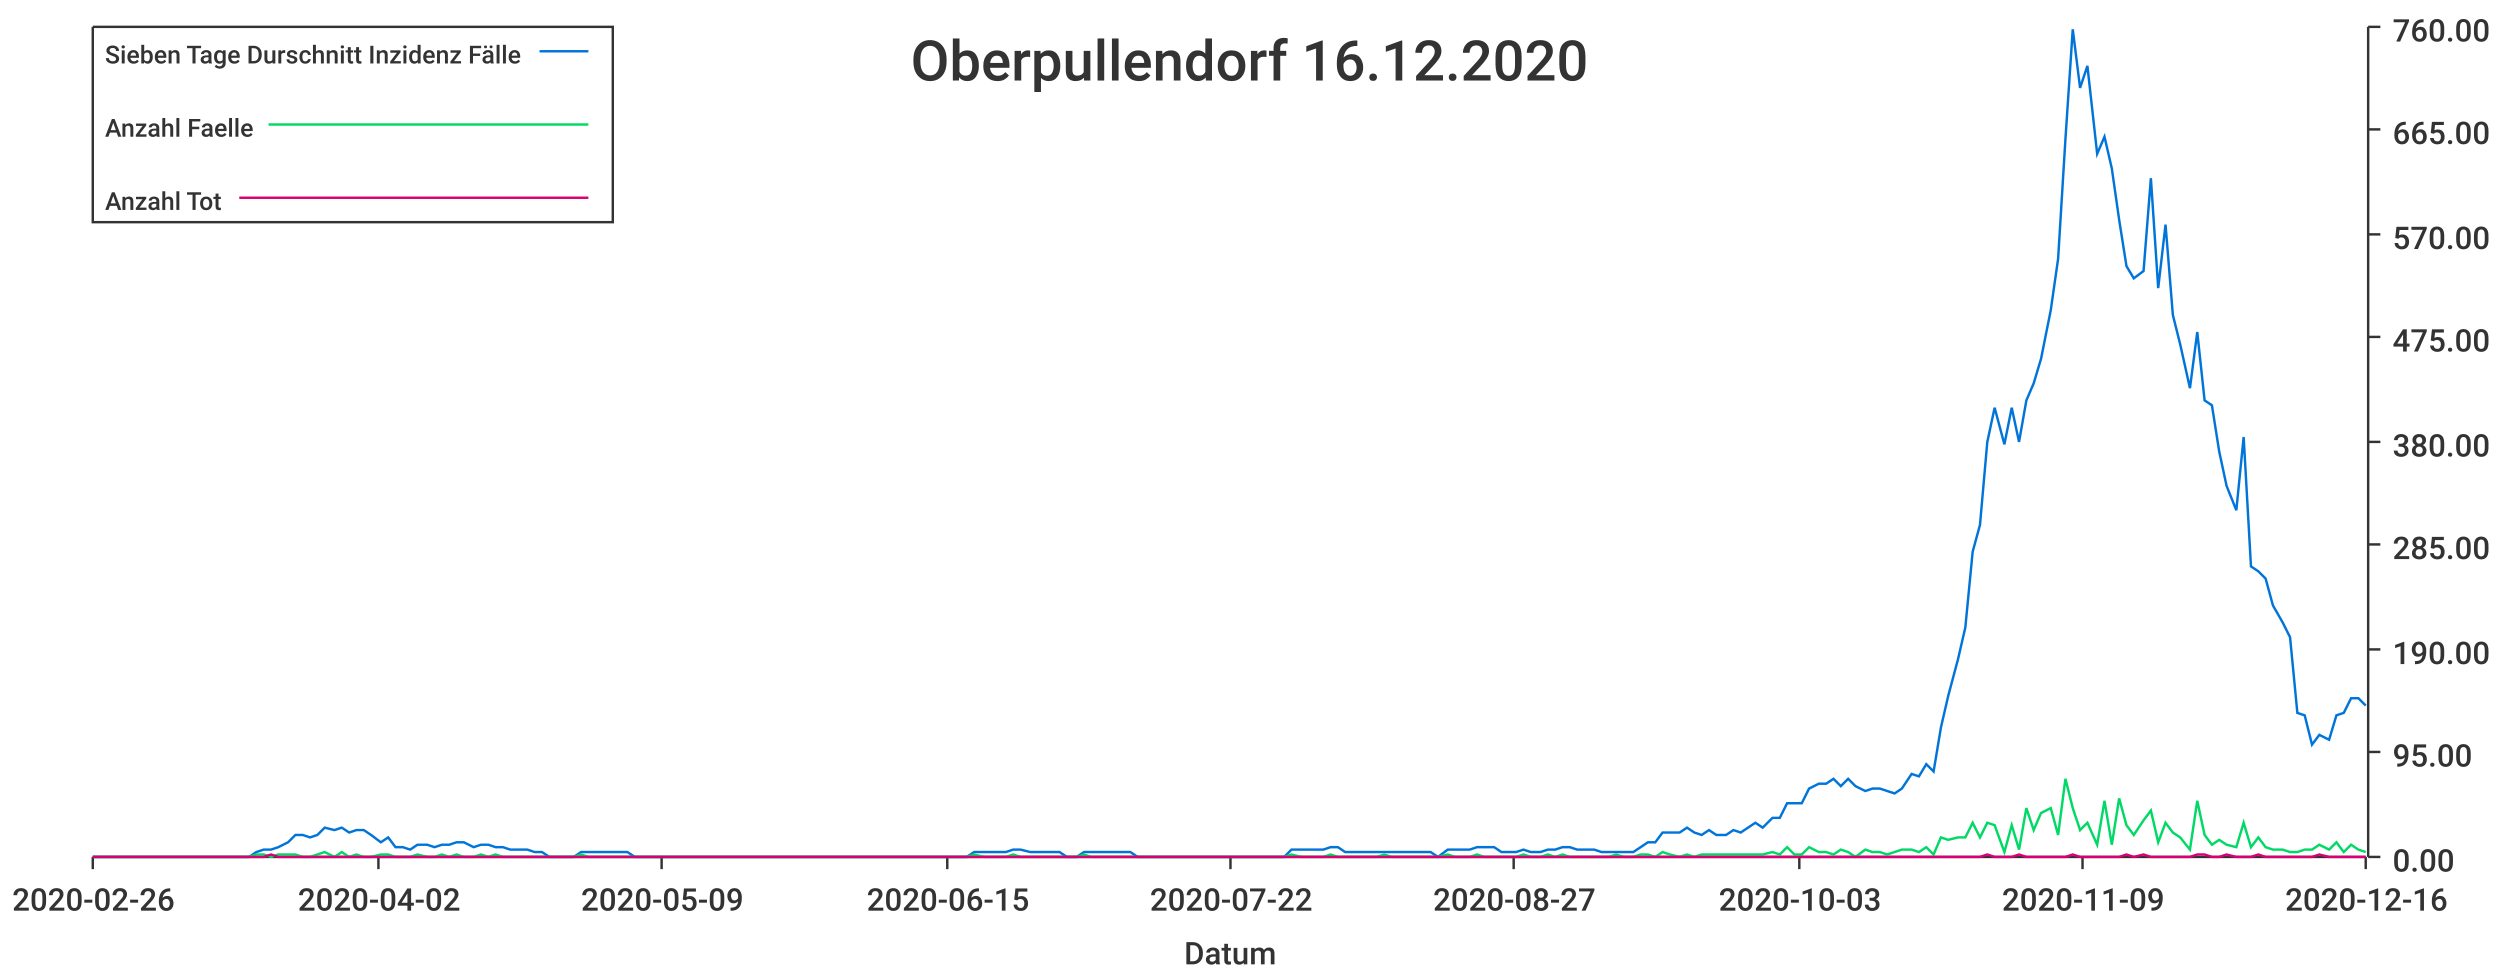
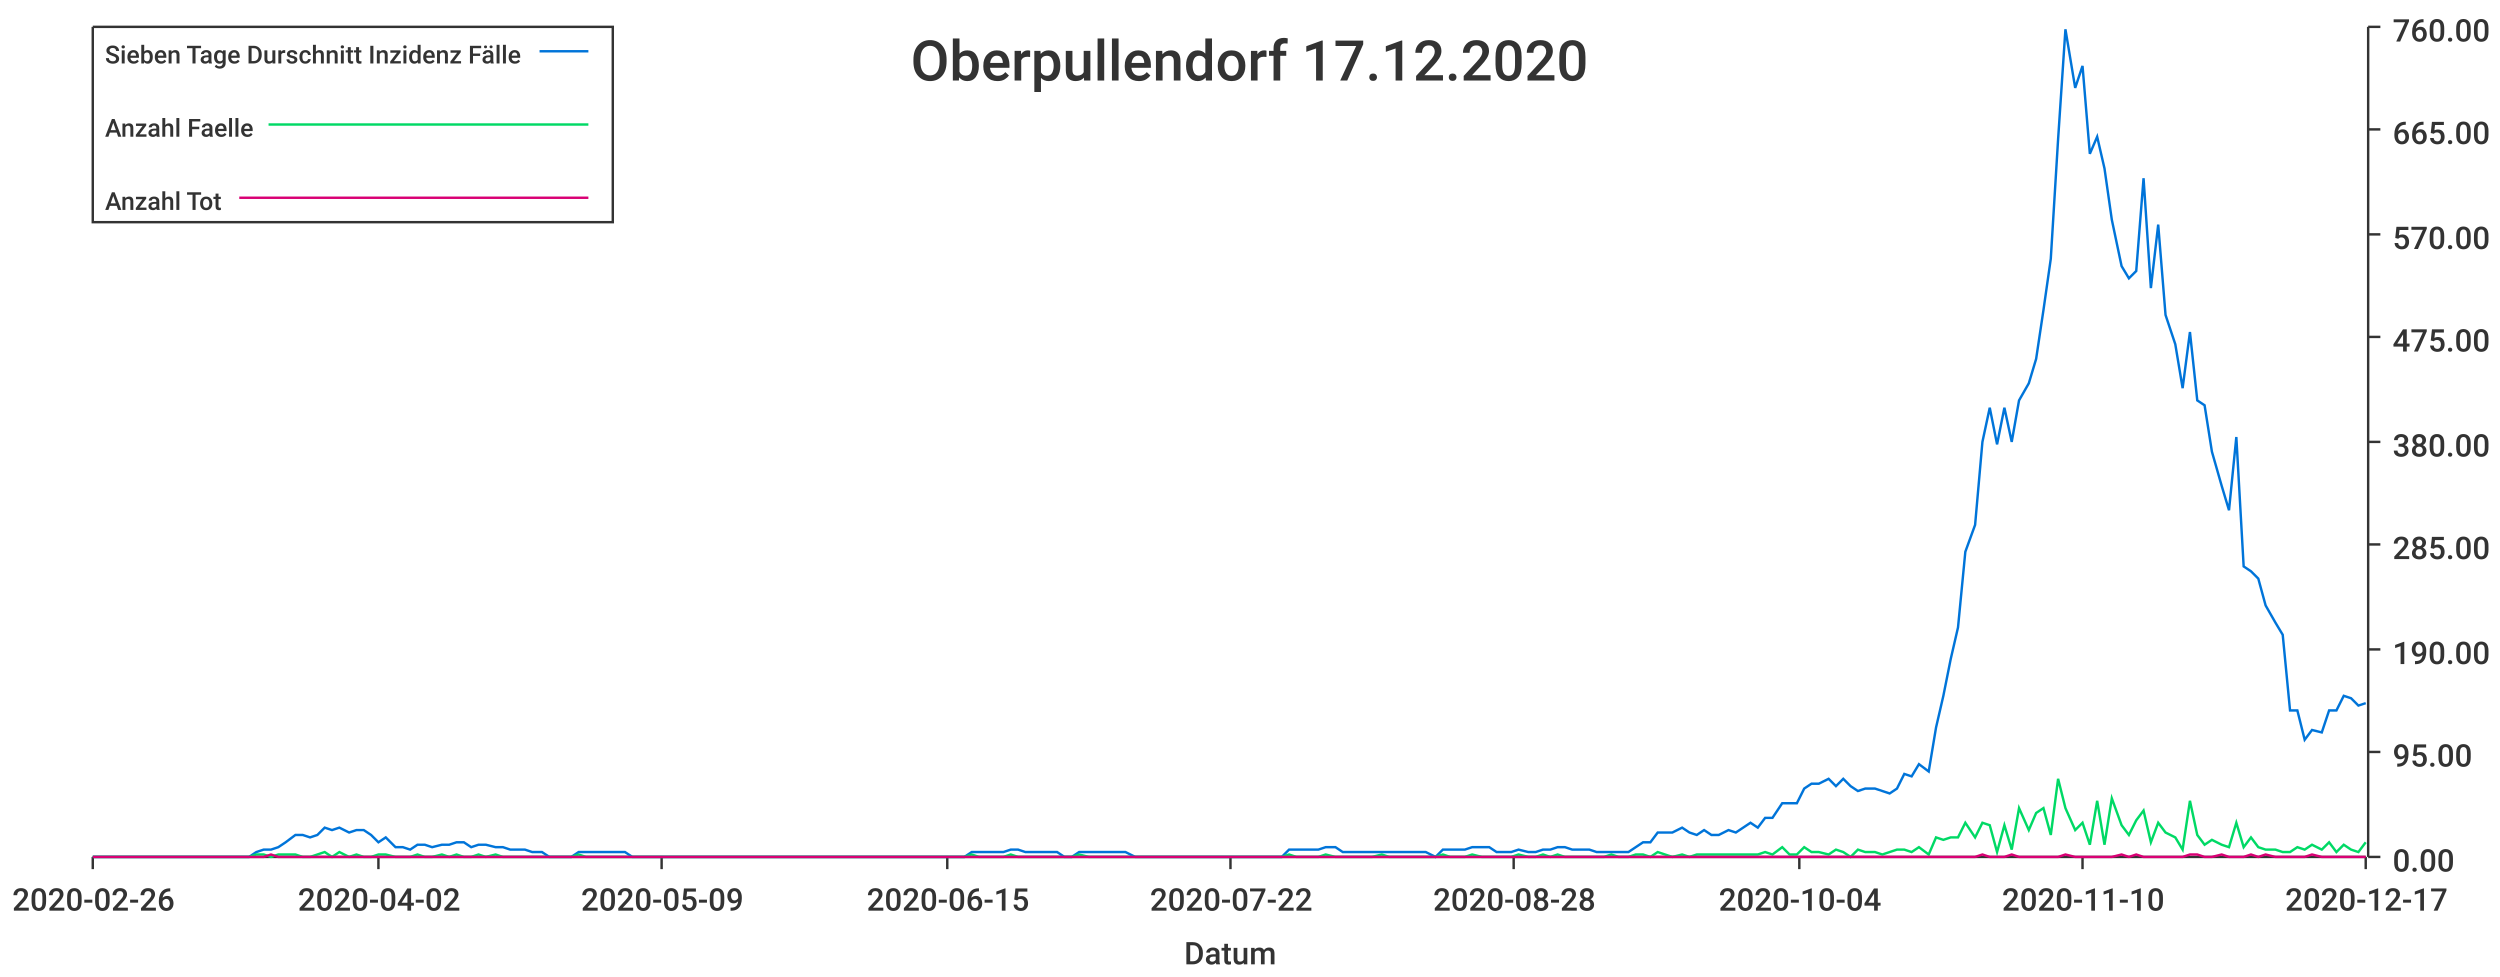
<svg xmlns="http://www.w3.org/2000/svg" width="1024" height="400">\n<path d="M 0 0 L 1024 0 L 1024 400 L 0 400 L 0 0" style="stroke-width:0;stroke:rgba(255,255,255,1.0);fill:rgba(255,255,255,1.0)" />
  <path d="M 38 11 L 969 11 L 969 351 L 38 351 L 38 11" style="stroke-width:0;stroke:rgba(255,255,255,1.0);fill:rgba(255,255,255,1.0)" />
  <path d="M 38 351 L 969 351" style="stroke-width:1;stroke:rgba(51,51,51,1.0);fill:none" />
  <path d="M 38 351 L 38 356" style="stroke-width:1;stroke:rgba(51,51,51,1.0);fill:none" />
  <text x="5" y="373" style="stroke-width:0;stroke:none;fill:rgba(51,51,51,1.0);font-size:12.8px;font-family:'Roboto Medium',sans-serif">2020-02-26</text>
  <path d="M 155 351 L 155 356" style="stroke-width:1;stroke:rgba(51,51,51,1.0);fill:none" />
  <text x="122" y="373" style="stroke-width:0;stroke:none;fill:rgba(51,51,51,1.0);font-size:12.8px;font-family:'Roboto Medium',sans-serif">2020-04-02</text>
  <path d="M 271 351 L 271 356" style="stroke-width:1;stroke:rgba(51,51,51,1.0);fill:none" />
  <text x="238" y="373" style="stroke-width:0;stroke:none;fill:rgba(51,51,51,1.0);font-size:12.8px;font-family:'Roboto Medium',sans-serif">2020-05-09</text>
  <path d="M 388 351 L 388 356" style="stroke-width:1;stroke:rgba(51,51,51,1.0);fill:none" />
  <text x="355" y="373" style="stroke-width:0;stroke:none;fill:rgba(51,51,51,1.0);font-size:12.8px;font-family:'Roboto Medium',sans-serif">2020-06-15</text>
  <path d="M 504 351 L 504 356" style="stroke-width:1;stroke:rgba(51,51,51,1.0);fill:none" />
  <text x="471" y="373" style="stroke-width:0;stroke:none;fill:rgba(51,51,51,1.0);font-size:12.8px;font-family:'Roboto Medium',sans-serif">2020-07-22</text>
  <path d="M 620 351 L 620 356" style="stroke-width:1;stroke:rgba(51,51,51,1.0);fill:none" />
-   <text x="587" y="373" style="stroke-width:0;stroke:none;fill:rgba(51,51,51,1.0);font-size:12.8px;font-family:'Roboto Medium',sans-serif">2020-08-27</text>
+   <text x="587" y="373" style="stroke-width:0;stroke:none;fill:rgba(51,51,51,1.0);font-size:12.8px;font-family:'Roboto Medium',sans-serif">2020-08-28</text>
  <path d="M 737 351 L 737 356" style="stroke-width:1;stroke:rgba(51,51,51,1.0);fill:none" />
-   <text x="704" y="373" style="stroke-width:0;stroke:none;fill:rgba(51,51,51,1.0);font-size:12.8px;font-family:'Roboto Medium',sans-serif">2020-10-03</text>
+   <text x="704" y="373" style="stroke-width:0;stroke:none;fill:rgba(51,51,51,1.0);font-size:12.8px;font-family:'Roboto Medium',sans-serif">2020-10-04</text>
  <path d="M 853 351 L 853 356" style="stroke-width:1;stroke:rgba(51,51,51,1.0);fill:none" />
-   <text x="820" y="373" style="stroke-width:0;stroke:none;fill:rgba(51,51,51,1.0);font-size:12.8px;font-family:'Roboto Medium',sans-serif">2020-11-09</text>
+   <text x="820" y="373" style="stroke-width:0;stroke:none;fill:rgba(51,51,51,1.0);font-size:12.8px;font-family:'Roboto Medium',sans-serif">2020-11-10</text>
  <path d="M 969 351 L 969 356" style="stroke-width:1;stroke:rgba(51,51,51,1.0);fill:none" />
-   <text x="936" y="373" style="stroke-width:0;stroke:none;fill:rgba(51,51,51,1.0);font-size:12.8px;font-family:'Roboto Medium',sans-serif">2020-12-16</text>
+   <text x="936" y="373" style="stroke-width:0;stroke:none;fill:rgba(51,51,51,1.0);font-size:12.8px;font-family:'Roboto Medium',sans-serif">2020-12-17</text>
  <text x="485" y="395" style="stroke-width:0;stroke:none;fill:rgba(51,51,51,1.0);font-size:12.8px;font-family:'Roboto Medium',sans-serif">Datum</text>
  <path d="M 970 351 L 970 11" style="stroke-width:1;stroke:rgba(51,51,51,1.0);fill:none" />
  <path d="M 970 351 L 975 351" style="stroke-width:1;stroke:rgba(51,51,51,1.0);fill:none" />
  <text x="980" y="357" style="stroke-width:0;stroke:none;fill:rgba(51,51,51,1.0);font-size:12.8px;font-family:'Roboto Medium',sans-serif">0.00</text>
  <path d="M 970 308 L 975 308" style="stroke-width:1;stroke:rgba(51,51,51,1.0);fill:none" />
  <text x="980" y="314" style="stroke-width:0;stroke:none;fill:rgba(51,51,51,1.0);font-size:12.8px;font-family:'Roboto Medium',sans-serif">95.00</text>
  <path d="M 970 266 L 975 266" style="stroke-width:1;stroke:rgba(51,51,51,1.0);fill:none" />
  <text x="980" y="272" style="stroke-width:0;stroke:none;fill:rgba(51,51,51,1.0);font-size:12.8px;font-family:'Roboto Medium',sans-serif">190.00</text>
  <path d="M 970 223 L 975 223" style="stroke-width:1;stroke:rgba(51,51,51,1.0);fill:none" />
  <text x="980" y="229" style="stroke-width:0;stroke:none;fill:rgba(51,51,51,1.0);font-size:12.8px;font-family:'Roboto Medium',sans-serif">285.00</text>
  <path d="M 970 181 L 975 181" style="stroke-width:1;stroke:rgba(51,51,51,1.0);fill:none" />
  <text x="980" y="187" style="stroke-width:0;stroke:none;fill:rgba(51,51,51,1.0);font-size:12.8px;font-family:'Roboto Medium',sans-serif">380.00</text>
  <path d="M 970 138 L 975 138" style="stroke-width:1;stroke:rgba(51,51,51,1.0);fill:none" />
  <text x="980" y="144" style="stroke-width:0;stroke:none;fill:rgba(51,51,51,1.0);font-size:12.8px;font-family:'Roboto Medium',sans-serif">475.00</text>
  <path d="M 970 96 L 975 96" style="stroke-width:1;stroke:rgba(51,51,51,1.0);fill:none" />
  <text x="980" y="102" style="stroke-width:0;stroke:none;fill:rgba(51,51,51,1.0);font-size:12.8px;font-family:'Roboto Medium',sans-serif">570.00</text>
  <path d="M 970 53 L 975 53" style="stroke-width:1;stroke:rgba(51,51,51,1.0);fill:none" />
  <text x="980" y="59" style="stroke-width:0;stroke:none;fill:rgba(51,51,51,1.0);font-size:12.8px;font-family:'Roboto Medium',sans-serif">665.00</text>
  <path d="M 970 11 L 975 11" style="stroke-width:1;stroke:rgba(51,51,51,1.0);fill:none" />
  <text x="980" y="17" style="stroke-width:0;stroke:none;fill:rgba(51,51,51,1.0);font-size:12.8px;font-family:'Roboto Medium',sans-serif">760.00</text>
-   <path d="M 38 351 L 42 351 L 45 351 L 48 351 L 51 351 L 54 351 L 57 351 L 61 351 L 64 351 L 67 351 L 70 351 L 73 351 L 76 351 L 80 351 L 83 351 L 86 351 L 89 351 L 92 351 L 95 351 L 99 351 L 102 351 L 105 349 L 108 348 L 111 348 L 114 347 L 118 345 L 121 342 L 124 342 L 127 343 L 130 342 L 133 339 L 137 340 L 140 339 L 143 341 L 146 340 L 149 340 L 152 342 L 156 345 L 159 343 L 162 347 L 165 347 L 168 348 L 171 346 L 175 346 L 178 347 L 181 346 L 184 346 L 187 345 L 190 345 L 194 347 L 197 346 L 200 346 L 203 347 L 206 347 L 209 348 L 213 348 L 216 348 L 219 349 L 222 349 L 225 351 L 228 351 L 232 351 L 235 351 L 238 349 L 241 349 L 244 349 L 247 349 L 251 349 L 254 349 L 257 349 L 260 351 L 263 351 L 266 351 L 270 351 L 273 351 L 276 351 L 279 351 L 282 351 L 286 351 L 289 351 L 292 351 L 295 351 L 298 351 L 301 351 L 304 351 L 308 351 L 311 351 L 314 351 L 317 351 L 320 351 L 323 351 L 327 351 L 330 351 L 333 351 L 336 351 L 339 351 L 342 351 L 346 351 L 349 351 L 352 351 L 355 351 L 358 351 L 361 351 L 365 351 L 368 351 L 371 351 L 374 351 L 377 351 L 380 351 L 384 351 L 387 351 L 390 351 L 393 351 L 396 351 L 399 349 L 403 349 L 406 349 L 409 349 L 412 349 L 415 348 L 418 348 L 422 349 L 425 349 L 428 349 L 431 349 L 434 349 L 437 351 L 441 351 L 444 349 L 447 349 L 450 349 L 453 349 L 456 349 L 460 349 L 463 349 L 466 351 L 469 351 L 472 351 L 475 351 L 479 351 L 482 351 L 485 351 L 488 351 L 491 351 L 494 351 L 498 351 L 501 351 L 504 351 L 507 351 L 510 351 L 513 351 L 517 351 L 520 351 L 523 351 L 526 351 L 529 348 L 533 348 L 536 348 L 539 348 L 542 348 L 545 347 L 548 347 L 551 349 L 555 349 L 558 349 L 561 349 L 564 349 L 567 349 L 570 349 L 574 349 L 577 349 L 580 349 L 583 349 L 586 349 L 589 351 L 593 348 L 596 348 L 599 348 L 602 348 L 605 347 L 608 347 L 612 347 L 615 349 L 618 349 L 621 349 L 624 348 L 627 349 L 631 349 L 634 348 L 637 348 L 640 347 L 643 347 L 646 348 L 650 348 L 653 348 L 656 349 L 659 349 L 662 349 L 665 349 L 669 349 L 672 347 L 675 345 L 678 345 L 681 341 L 684 341 L 688 341 L 691 339 L 694 341 L 697 342 L 700 340 L 703 342 L 707 342 L 710 340 L 713 341 L 716 339 L 719 337 L 722 339 L 726 335 L 729 335 L 732 329 L 735 329 L 738 329 L 741 323 L 745 321 L 748 321 L 751 319 L 754 322 L 757 319 L 760 322 L 764 324 L 767 323 L 770 323 L 773 324 L 776 325 L 779 323 L 783 317 L 786 318 L 789 313 L 792 316 L 795 298 L 798 285 L 802 270 L 805 257 L 808 226 L 811 215 L 814 181 L 817 167 L 821 182 L 824 167 L 827 181 L 830 164 L 833 157 L 836 147 L 840 127 L 843 106 L 846 57 L 849 12 L 852 36 L 855 27 L 859 63 L 862 56 L 865 69 L 868 90 L 871 109 L 874 114 L 878 111 L 881 73 L 884 118 L 887 92 L 890 129 L 893 141 L 897 159 L 900 136 L 903 164 L 906 166 L 909 185 L 912 199 L 916 209 L 919 179 L 922 232 L 925 234 L 928 237 L 931 248 L 935 255 L 938 261 L 941 292 L 944 293 L 947 305 L 950 301 L 954 303 L 957 293 L 960 292 L 963 286 L 966 286 L 969 289" style="stroke-width:1;stroke:rgba(0,116,217,1.0);fill:none" />
-   <path d="M 38 351 L 42 351 L 45 351 L 48 351 L 51 351 L 54 351 L 57 351 L 61 351 L 64 351 L 67 351 L 70 351 L 73 351 L 76 351 L 80 351 L 83 351 L 86 351 L 89 351 L 92 351 L 95 351 L 99 351 L 102 351 L 105 350 L 108 350 L 111 351 L 114 350 L 118 350 L 121 350 L 124 351 L 127 351 L 130 350 L 133 349 L 137 351 L 140 349 L 143 351 L 146 350 L 149 351 L 152 351 L 156 350 L 159 350 L 162 351 L 165 351 L 168 351 L 171 350 L 175 351 L 178 351 L 181 350 L 184 351 L 187 350 L 190 351 L 194 351 L 197 350 L 200 351 L 203 350 L 206 351 L 209 351 L 213 351 L 216 351 L 219 351 L 222 351 L 225 351 L 228 351 L 232 351 L 235 351 L 238 350 L 241 351 L 244 351 L 247 351 L 251 351 L 254 351 L 257 351 L 260 351 L 263 351 L 266 351 L 270 351 L 273 351 L 276 351 L 279 351 L 282 351 L 286 351 L 289 351 L 292 351 L 295 351 L 298 351 L 301 351 L 304 351 L 308 351 L 311 351 L 314 351 L 317 351 L 320 351 L 323 351 L 327 351 L 330 351 L 333 351 L 336 351 L 339 351 L 342 351 L 346 351 L 349 351 L 352 351 L 355 351 L 358 351 L 361 351 L 365 351 L 368 351 L 371 351 L 374 351 L 377 351 L 380 351 L 384 351 L 387 351 L 390 351 L 393 351 L 396 351 L 399 350 L 403 351 L 406 351 L 409 351 L 412 351 L 415 350 L 418 351 L 422 351 L 425 351 L 428 351 L 431 351 L 434 351 L 437 351 L 441 351 L 444 350 L 447 351 L 450 351 L 453 351 L 456 351 L 460 351 L 463 351 L 466 351 L 469 351 L 472 351 L 475 351 L 479 351 L 482 351 L 485 351 L 488 351 L 491 351 L 494 351 L 498 351 L 501 351 L 504 351 L 507 351 L 510 351 L 513 351 L 517 351 L 520 351 L 523 351 L 526 351 L 529 350 L 533 351 L 536 351 L 539 351 L 542 351 L 545 350 L 548 351 L 551 351 L 555 351 L 558 351 L 561 351 L 564 351 L 567 350 L 570 351 L 574 351 L 577 351 L 580 351 L 583 351 L 586 351 L 589 351 L 593 350 L 596 351 L 599 351 L 602 351 L 605 350 L 608 351 L 612 351 L 615 351 L 618 351 L 621 351 L 624 350 L 627 351 L 631 351 L 634 350 L 637 351 L 640 350 L 643 351 L 646 351 L 650 351 L 653 351 L 656 351 L 659 351 L 662 350 L 665 351 L 669 351 L 672 350 L 675 350 L 678 351 L 681 349 L 684 350 L 688 351 L 691 350 L 694 351 L 697 350 L 700 350 L 703 350 L 707 350 L 710 350 L 713 350 L 716 350 L 719 350 L 722 350 L 726 349 L 729 350 L 732 347 L 735 350 L 738 350 L 741 347 L 745 349 L 748 349 L 751 350 L 754 348 L 757 349 L 760 351 L 764 348 L 767 349 L 770 349 L 773 350 L 776 349 L 779 348 L 783 348 L 786 349 L 789 347 L 792 350 L 795 343 L 798 344 L 802 343 L 805 343 L 808 337 L 811 343 L 814 337 L 817 338 L 821 349 L 824 338 L 827 348 L 830 331 L 833 340 L 836 333 L 840 331 L 843 342 L 846 319 L 849 331 L 852 340 L 855 337 L 859 346 L 862 328 L 865 346 L 868 327 L 871 338 L 874 342 L 878 336 L 881 332 L 884 345 L 887 337 L 890 341 L 893 343 L 897 348 L 900 328 L 903 342 L 906 346 L 909 344 L 912 346 L 916 347 L 919 337 L 922 347 L 925 343 L 928 347 L 931 348 L 935 348 L 938 349 L 941 349 L 944 348 L 947 348 L 950 346 L 954 348 L 957 345 L 960 349 L 963 346 L 966 348 L 969 349" style="stroke-width:1;stroke:rgba(0,217,101,1.0);fill:none" />
-   <path d="M 38 351 L 42 351 L 45 351 L 48 351 L 51 351 L 54 351 L 57 351 L 61 351 L 64 351 L 67 351 L 70 351 L 73 351 L 76 351 L 80 351 L 83 351 L 86 351 L 89 351 L 92 351 L 95 351 L 99 351 L 102 351 L 105 351 L 108 351 L 111 350 L 114 351 L 118 351 L 121 351 L 124 351 L 127 351 L 130 351 L 133 351 L 137 351 L 140 351 L 143 351 L 146 351 L 149 351 L 152 351 L 156 351 L 159 351 L 162 351 L 165 351 L 168 351 L 171 351 L 175 351 L 178 351 L 181 351 L 184 351 L 187 351 L 190 351 L 194 351 L 197 351 L 200 351 L 203 351 L 206 351 L 209 351 L 213 351 L 216 351 L 219 351 L 222 351 L 225 351 L 228 351 L 232 351 L 235 351 L 238 351 L 241 351 L 244 351 L 247 351 L 251 351 L 254 351 L 257 351 L 260 351 L 263 351 L 266 351 L 270 351 L 273 351 L 276 351 L 279 351 L 282 351 L 286 351 L 289 351 L 292 351 L 295 351 L 298 351 L 301 351 L 304 351 L 308 351 L 311 351 L 314 351 L 317 351 L 320 351 L 323 351 L 327 351 L 330 351 L 333 351 L 336 351 L 339 351 L 342 351 L 346 351 L 349 351 L 352 351 L 355 351 L 358 351 L 361 351 L 365 351 L 368 351 L 371 351 L 374 351 L 377 351 L 380 351 L 384 351 L 387 351 L 390 351 L 393 351 L 396 351 L 399 351 L 403 351 L 406 351 L 409 351 L 412 351 L 415 351 L 418 351 L 422 351 L 425 351 L 428 351 L 431 351 L 434 351 L 437 351 L 441 351 L 444 351 L 447 351 L 450 351 L 453 351 L 456 351 L 460 351 L 463 351 L 466 351 L 469 351 L 472 351 L 475 351 L 479 351 L 482 351 L 485 351 L 488 351 L 491 351 L 494 351 L 498 351 L 501 351 L 504 351 L 507 351 L 510 351 L 513 351 L 517 351 L 520 351 L 523 351 L 526 351 L 529 351 L 533 351 L 536 351 L 539 351 L 542 351 L 545 351 L 548 351 L 551 351 L 555 351 L 558 351 L 561 351 L 564 351 L 567 351 L 570 351 L 574 351 L 577 351 L 580 351 L 583 351 L 586 351 L 589 351 L 593 351 L 596 351 L 599 351 L 602 351 L 605 351 L 608 351 L 612 351 L 615 351 L 618 351 L 621 351 L 624 351 L 627 351 L 631 351 L 634 351 L 637 351 L 640 351 L 643 351 L 646 351 L 650 351 L 653 351 L 656 351 L 659 351 L 662 351 L 665 351 L 669 351 L 672 351 L 675 351 L 678 351 L 681 351 L 684 351 L 688 351 L 691 351 L 694 351 L 697 351 L 700 351 L 703 351 L 707 351 L 710 351 L 713 351 L 716 351 L 719 351 L 722 351 L 726 351 L 729 351 L 732 351 L 735 351 L 738 351 L 741 351 L 745 351 L 748 351 L 751 351 L 754 351 L 757 351 L 760 351 L 764 351 L 767 351 L 770 351 L 773 351 L 776 351 L 779 351 L 783 351 L 786 351 L 789 351 L 792 351 L 795 351 L 798 351 L 802 351 L 805 351 L 808 351 L 811 351 L 814 350 L 817 351 L 821 351 L 824 351 L 827 350 L 830 351 L 833 351 L 836 351 L 840 351 L 843 351 L 846 351 L 849 350 L 852 351 L 855 351 L 859 351 L 862 351 L 865 351 L 868 351 L 871 350 L 874 351 L 878 350 L 881 351 L 884 351 L 887 351 L 890 351 L 893 351 L 897 351 L 900 350 L 903 350 L 906 351 L 909 351 L 912 350 L 916 351 L 919 351 L 922 351 L 925 350 L 928 351 L 931 351 L 935 351 L 938 351 L 941 351 L 944 351 L 947 351 L 950 350 L 954 351 L 957 351 L 960 351 L 963 351 L 966 351 L 969 351" style="stroke-width:1;stroke:rgba(217,0,116,1.0);fill:none" />
-   <text x="373" y="33" style="stroke-width:0;stroke:none;fill:rgba(51,51,51,1.0);font-size:23.0px;font-family:'Roboto Medium',sans-serif">Oberpullendorf 16.12.2020</text>
+   <path d="M 38 351 L 42 351 L 45 351 L 48 351 L 51 351 L 54 351 L 57 351 L 61 351 L 64 351 L 67 351 L 70 351 L 73 351 L 76 351 L 80 351 L 83 351 L 86 351 L 89 351 L 92 351 L 95 351 L 98 351 L 102 351 L 105 349 L 108 348 L 111 348 L 114 347 L 117 345 L 121 342 L 124 342 L 127 343 L 130 342 L 133 339 L 136 340 L 139 339 L 143 341 L 146 340 L 149 340 L 152 342 L 155 345 L 158 343 L 162 347 L 165 347 L 168 348 L 171 346 L 174 346 L 177 347 L 181 346 L 184 346 L 187 345 L 190 345 L 193 347 L 196 346 L 199 346 L 203 347 L 206 347 L 209 348 L 212 348 L 215 348 L 218 349 L 222 349 L 225 351 L 228 351 L 231 351 L 234 351 L 237 349 L 240 349 L 244 349 L 247 349 L 250 349 L 253 349 L 256 349 L 259 351 L 263 351 L 266 351 L 269 351 L 272 351 L 275 351 L 278 351 L 282 351 L 285 351 L 288 351 L 291 351 L 294 351 L 297 351 L 300 351 L 304 351 L 307 351 L 310 351 L 313 351 L 316 351 L 319 351 L 323 351 L 326 351 L 329 351 L 332 351 L 335 351 L 338 351 L 341 351 L 345 351 L 348 351 L 351 351 L 354 351 L 357 351 L 360 351 L 364 351 L 367 351 L 370 351 L 373 351 L 376 351 L 379 351 L 382 351 L 386 351 L 389 351 L 392 351 L 395 351 L 398 349 L 401 349 L 405 349 L 408 349 L 411 349 L 414 348 L 417 348 L 420 349 L 424 349 L 427 349 L 430 349 L 433 349 L 436 351 L 439 351 L 442 349 L 446 349 L 449 349 L 452 349 L 455 349 L 458 349 L 461 349 L 465 351 L 468 351 L 471 351 L 474 351 L 477 351 L 480 351 L 483 351 L 487 351 L 490 351 L 493 351 L 496 351 L 499 351 L 502 351 L 506 351 L 509 351 L 512 351 L 515 351 L 518 351 L 521 351 L 525 351 L 528 348 L 531 348 L 534 348 L 537 348 L 540 348 L 543 347 L 547 347 L 550 349 L 553 349 L 556 349 L 559 349 L 562 349 L 566 349 L 569 349 L 572 349 L 575 349 L 578 349 L 581 349 L 584 349 L 588 351 L 591 348 L 594 348 L 597 348 L 600 348 L 603 347 L 607 347 L 610 347 L 613 349 L 616 349 L 619 349 L 622 348 L 626 349 L 629 349 L 632 348 L 635 348 L 638 347 L 641 347 L 644 348 L 648 348 L 651 348 L 654 349 L 657 349 L 660 349 L 663 349 L 667 349 L 670 347 L 673 345 L 676 345 L 679 341 L 682 341 L 685 341 L 689 339 L 692 341 L 695 342 L 698 340 L 701 342 L 704 342 L 708 340 L 711 341 L 714 339 L 717 337 L 720 339 L 723 335 L 726 335 L 730 329 L 733 329 L 736 329 L 739 323 L 742 321 L 745 321 L 749 319 L 752 322 L 755 319 L 758 322 L 761 324 L 764 323 L 768 323 L 771 324 L 774 325 L 777 323 L 780 317 L 783 318 L 786 313 L 790 316 L 793 298 L 796 285 L 799 270 L 802 257 L 805 226 L 809 215 L 812 181 L 815 167 L 818 182 L 821 167 L 824 181 L 827 164 L 831 157 L 834 147 L 837 127 L 840 106 L 843 57 L 846 12 L 850 36 L 853 27 L 856 63 L 859 56 L 862 69 L 865 90 L 869 109 L 872 114 L 875 111 L 878 73 L 881 118 L 884 92 L 887 129 L 891 141 L 894 159 L 897 136 L 900 164 L 903 166 L 906 185 L 910 199 L 913 209 L 916 179 L 919 232 L 922 234 L 925 237 L 928 248 L 932 255 L 935 260 L 938 291 L 941 291 L 944 303 L 947 299 L 951 300 L 954 291 L 957 291 L 960 285 L 963 286 L 966 289 L 969 288" style="stroke-width:1;stroke:rgba(0,116,217,1.0);fill:none" />
+   <path d="M 38 351 L 42 351 L 45 351 L 48 351 L 51 351 L 54 351 L 57 351 L 61 351 L 64 351 L 67 351 L 70 351 L 73 351 L 76 351 L 80 351 L 83 351 L 86 351 L 89 351 L 92 351 L 95 351 L 98 351 L 102 351 L 105 350 L 108 350 L 111 351 L 114 350 L 117 350 L 121 350 L 124 351 L 127 351 L 130 350 L 133 349 L 136 351 L 139 349 L 143 351 L 146 350 L 149 351 L 152 351 L 155 350 L 158 350 L 162 351 L 165 351 L 168 351 L 171 350 L 174 351 L 177 351 L 181 350 L 184 351 L 187 350 L 190 351 L 193 351 L 196 350 L 199 351 L 203 350 L 206 351 L 209 351 L 212 351 L 215 351 L 218 351 L 222 351 L 225 351 L 228 351 L 231 351 L 234 351 L 237 350 L 240 351 L 244 351 L 247 351 L 250 351 L 253 351 L 256 351 L 259 351 L 263 351 L 266 351 L 269 351 L 272 351 L 275 351 L 278 351 L 282 351 L 285 351 L 288 351 L 291 351 L 294 351 L 297 351 L 300 351 L 304 351 L 307 351 L 310 351 L 313 351 L 316 351 L 319 351 L 323 351 L 326 351 L 329 351 L 332 351 L 335 351 L 338 351 L 341 351 L 345 351 L 348 351 L 351 351 L 354 351 L 357 351 L 360 351 L 364 351 L 367 351 L 370 351 L 373 351 L 376 351 L 379 351 L 382 351 L 386 351 L 389 351 L 392 351 L 395 351 L 398 350 L 401 351 L 405 351 L 408 351 L 411 351 L 414 350 L 417 351 L 420 351 L 424 351 L 427 351 L 430 351 L 433 351 L 436 351 L 439 351 L 442 350 L 446 351 L 449 351 L 452 351 L 455 351 L 458 351 L 461 351 L 465 351 L 468 351 L 471 351 L 474 351 L 477 351 L 480 351 L 483 351 L 487 351 L 490 351 L 493 351 L 496 351 L 499 351 L 502 351 L 506 351 L 509 351 L 512 351 L 515 351 L 518 351 L 521 351 L 525 351 L 528 350 L 531 351 L 534 351 L 537 351 L 540 351 L 543 350 L 547 351 L 550 351 L 553 351 L 556 351 L 559 351 L 562 351 L 566 350 L 569 351 L 572 351 L 575 351 L 578 351 L 581 351 L 584 351 L 588 351 L 591 350 L 594 351 L 597 351 L 600 351 L 603 350 L 607 351 L 610 351 L 613 351 L 616 351 L 619 351 L 622 350 L 626 351 L 629 351 L 632 350 L 635 351 L 638 350 L 641 351 L 644 351 L 648 351 L 651 351 L 654 351 L 657 351 L 660 350 L 663 351 L 667 351 L 670 350 L 673 350 L 676 351 L 679 349 L 682 350 L 685 351 L 689 350 L 692 351 L 695 350 L 698 350 L 701 350 L 704 350 L 708 350 L 711 350 L 714 350 L 717 350 L 720 350 L 723 349 L 726 350 L 730 347 L 733 350 L 736 350 L 739 347 L 742 349 L 745 349 L 749 350 L 752 348 L 755 349 L 758 351 L 761 348 L 764 349 L 768 349 L 771 350 L 774 349 L 777 348 L 780 348 L 783 349 L 786 347 L 790 350 L 793 343 L 796 344 L 799 343 L 802 343 L 805 337 L 809 343 L 812 337 L 815 338 L 818 349 L 821 338 L 824 348 L 827 331 L 831 340 L 834 333 L 837 331 L 840 342 L 843 319 L 846 331 L 850 340 L 853 337 L 856 346 L 859 328 L 862 346 L 865 327 L 869 338 L 872 342 L 875 336 L 878 332 L 881 345 L 884 337 L 887 341 L 891 343 L 894 348 L 897 328 L 900 342 L 903 346 L 906 344 L 910 346 L 913 347 L 916 337 L 919 347 L 922 343 L 925 347 L 928 348 L 932 348 L 935 349 L 938 349 L 941 347 L 944 348 L 947 346 L 951 348 L 954 345 L 957 349 L 960 346 L 963 348 L 966 349 L 969 345" style="stroke-width:1;stroke:rgba(0,217,101,1.0);fill:none" />
+   <path d="M 38 351 L 42 351 L 45 351 L 48 351 L 51 351 L 54 351 L 57 351 L 61 351 L 64 351 L 67 351 L 70 351 L 73 351 L 76 351 L 80 351 L 83 351 L 86 351 L 89 351 L 92 351 L 95 351 L 98 351 L 102 351 L 105 351 L 108 351 L 111 350 L 114 351 L 117 351 L 121 351 L 124 351 L 127 351 L 130 351 L 133 351 L 136 351 L 139 351 L 143 351 L 146 351 L 149 351 L 152 351 L 155 351 L 158 351 L 162 351 L 165 351 L 168 351 L 171 351 L 174 351 L 177 351 L 181 351 L 184 351 L 187 351 L 190 351 L 193 351 L 196 351 L 199 351 L 203 351 L 206 351 L 209 351 L 212 351 L 215 351 L 218 351 L 222 351 L 225 351 L 228 351 L 231 351 L 234 351 L 237 351 L 240 351 L 244 351 L 247 351 L 250 351 L 253 351 L 256 351 L 259 351 L 263 351 L 266 351 L 269 351 L 272 351 L 275 351 L 278 351 L 282 351 L 285 351 L 288 351 L 291 351 L 294 351 L 297 351 L 300 351 L 304 351 L 307 351 L 310 351 L 313 351 L 316 351 L 319 351 L 323 351 L 326 351 L 329 351 L 332 351 L 335 351 L 338 351 L 341 351 L 345 351 L 348 351 L 351 351 L 354 351 L 357 351 L 360 351 L 364 351 L 367 351 L 370 351 L 373 351 L 376 351 L 379 351 L 382 351 L 386 351 L 389 351 L 392 351 L 395 351 L 398 351 L 401 351 L 405 351 L 408 351 L 411 351 L 414 351 L 417 351 L 420 351 L 424 351 L 427 351 L 430 351 L 433 351 L 436 351 L 439 351 L 442 351 L 446 351 L 449 351 L 452 351 L 455 351 L 458 351 L 461 351 L 465 351 L 468 351 L 471 351 L 474 351 L 477 351 L 480 351 L 483 351 L 487 351 L 490 351 L 493 351 L 496 351 L 499 351 L 502 351 L 506 351 L 509 351 L 512 351 L 515 351 L 518 351 L 521 351 L 525 351 L 528 351 L 531 351 L 534 351 L 537 351 L 540 351 L 543 351 L 547 351 L 550 351 L 553 351 L 556 351 L 559 351 L 562 351 L 566 351 L 569 351 L 572 351 L 575 351 L 578 351 L 581 351 L 584 351 L 588 351 L 591 351 L 594 351 L 597 351 L 600 351 L 603 351 L 607 351 L 610 351 L 613 351 L 616 351 L 619 351 L 622 351 L 626 351 L 629 351 L 632 351 L 635 351 L 638 351 L 641 351 L 644 351 L 648 351 L 651 351 L 654 351 L 657 351 L 660 351 L 663 351 L 667 351 L 670 351 L 673 351 L 676 351 L 679 351 L 682 351 L 685 351 L 689 351 L 692 351 L 695 351 L 698 351 L 701 351 L 704 351 L 708 351 L 711 351 L 714 351 L 717 351 L 720 351 L 723 351 L 726 351 L 730 351 L 733 351 L 736 351 L 739 351 L 742 351 L 745 351 L 749 351 L 752 351 L 755 351 L 758 351 L 761 351 L 764 351 L 768 351 L 771 351 L 774 351 L 777 351 L 780 351 L 783 351 L 786 351 L 790 351 L 793 351 L 796 351 L 799 351 L 802 351 L 805 351 L 809 351 L 812 350 L 815 351 L 818 351 L 821 351 L 824 350 L 827 351 L 831 351 L 834 351 L 837 351 L 840 351 L 843 351 L 846 350 L 850 351 L 853 351 L 856 351 L 859 351 L 862 351 L 865 351 L 869 350 L 872 351 L 875 350 L 878 351 L 881 351 L 884 351 L 887 351 L 891 351 L 894 351 L 897 350 L 900 350 L 903 351 L 906 351 L 910 350 L 913 351 L 916 351 L 919 351 L 922 350 L 925 351 L 928 350 L 932 351 L 935 351 L 938 351 L 941 351 L 944 351 L 947 350 L 951 351 L 954 351 L 957 351 L 960 351 L 963 351 L 966 351 L 969 351" style="stroke-width:1;stroke:rgba(217,0,116,1.0);fill:none" />
+   <text x="373" y="33" style="stroke-width:0;stroke:none;fill:rgba(51,51,51,1.0);font-size:23.0px;font-family:'Roboto Medium',sans-serif">Oberpullendorf 17.12.2020</text>
  <path d="M 38 11 L 251 11 L 251 91 L 38 91 L 38 11" style="stroke-width:1;stroke:rgba(51,51,51,1.0);fill:rgba(255,255,255,1.0)" />
  <text x="43" y="26" style="stroke-width:0;stroke:none;fill:rgba(51,51,51,1.0);font-size:10.2px;font-family:'Roboto Medium',sans-serif">Sieben Tage Durschnitt Inzidenz Fälle</text>
  <path d="M 221 21 L 241 21" style="stroke-width:1;stroke:rgba(0,116,217,1.0);fill:none" />
  <text x="43" y="56" style="stroke-width:0;stroke:none;fill:rgba(51,51,51,1.0);font-size:10.2px;font-family:'Roboto Medium',sans-serif">Anzahl Faelle</text>
  <path d="M 110 51 L 241 51" style="stroke-width:1;stroke:rgba(0,217,101,1.0);fill:none" />
  <text x="43" y="86" style="stroke-width:0;stroke:none;fill:rgba(51,51,51,1.0);font-size:10.2px;font-family:'Roboto Medium',sans-serif">Anzahl Tot</text>
  <path d="M 98 81 L 241 81" style="stroke-width:1;stroke:rgba(217,0,116,1.0);fill:none" />
</svg>
